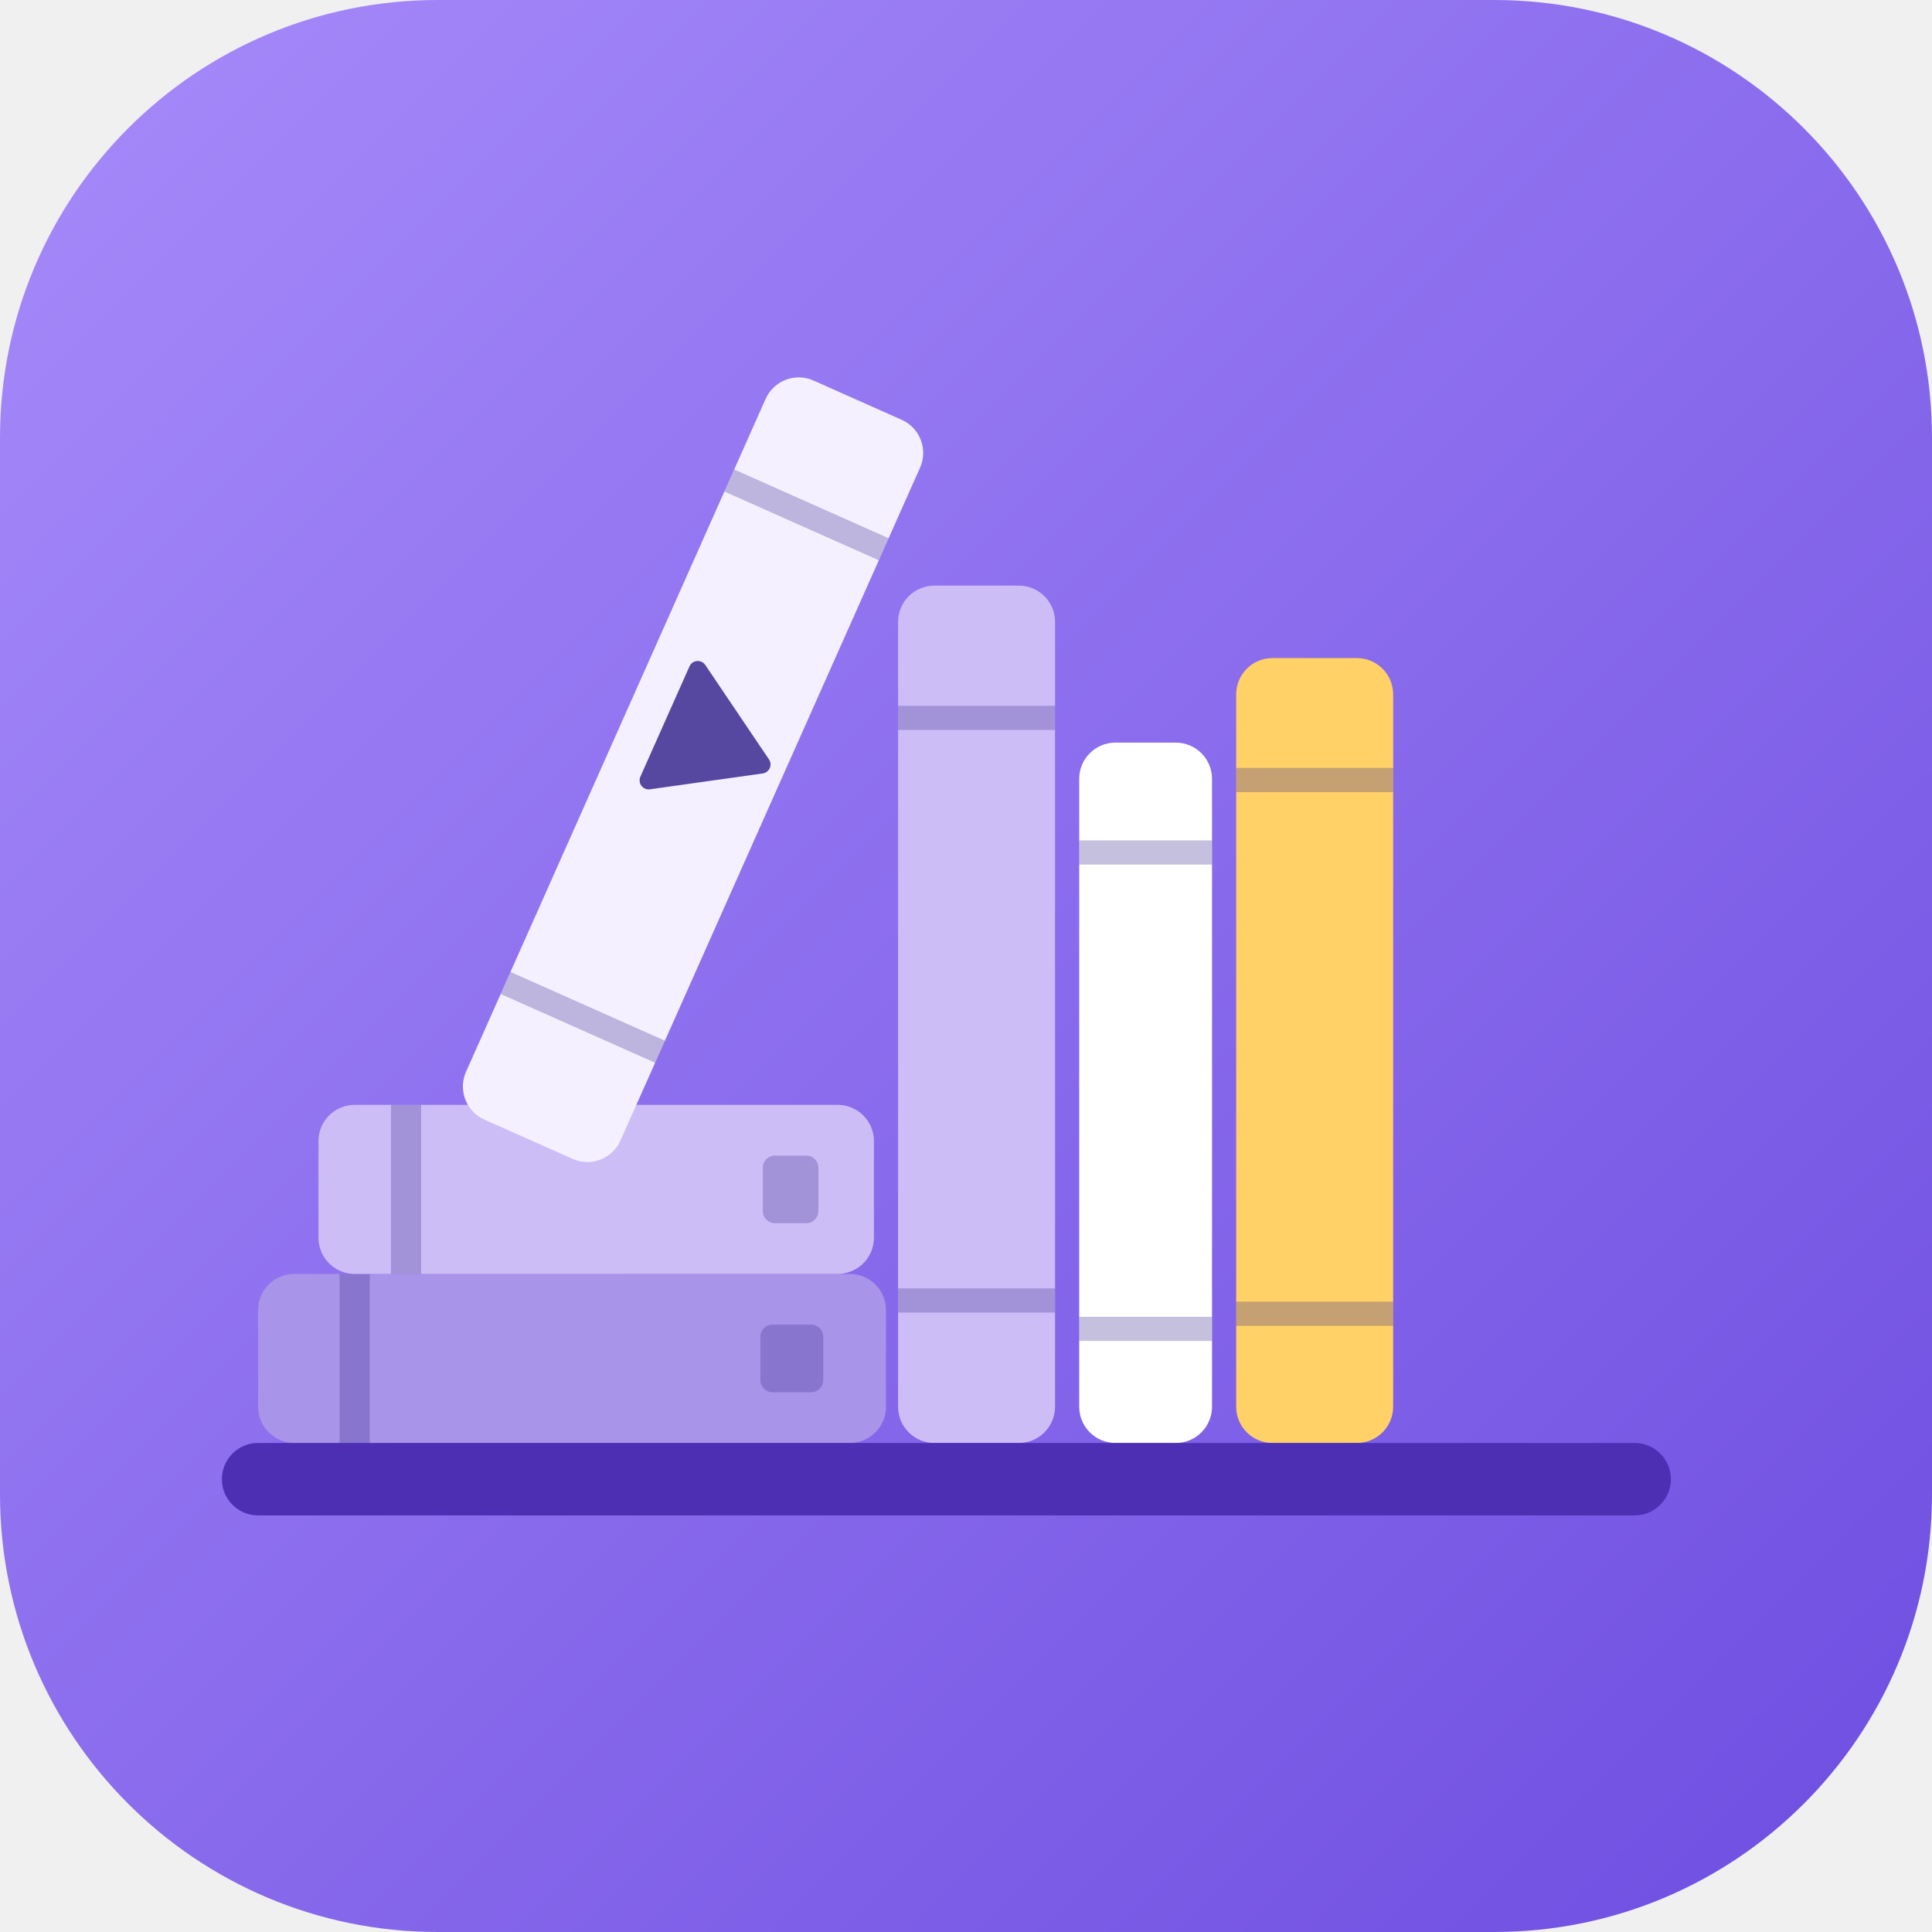
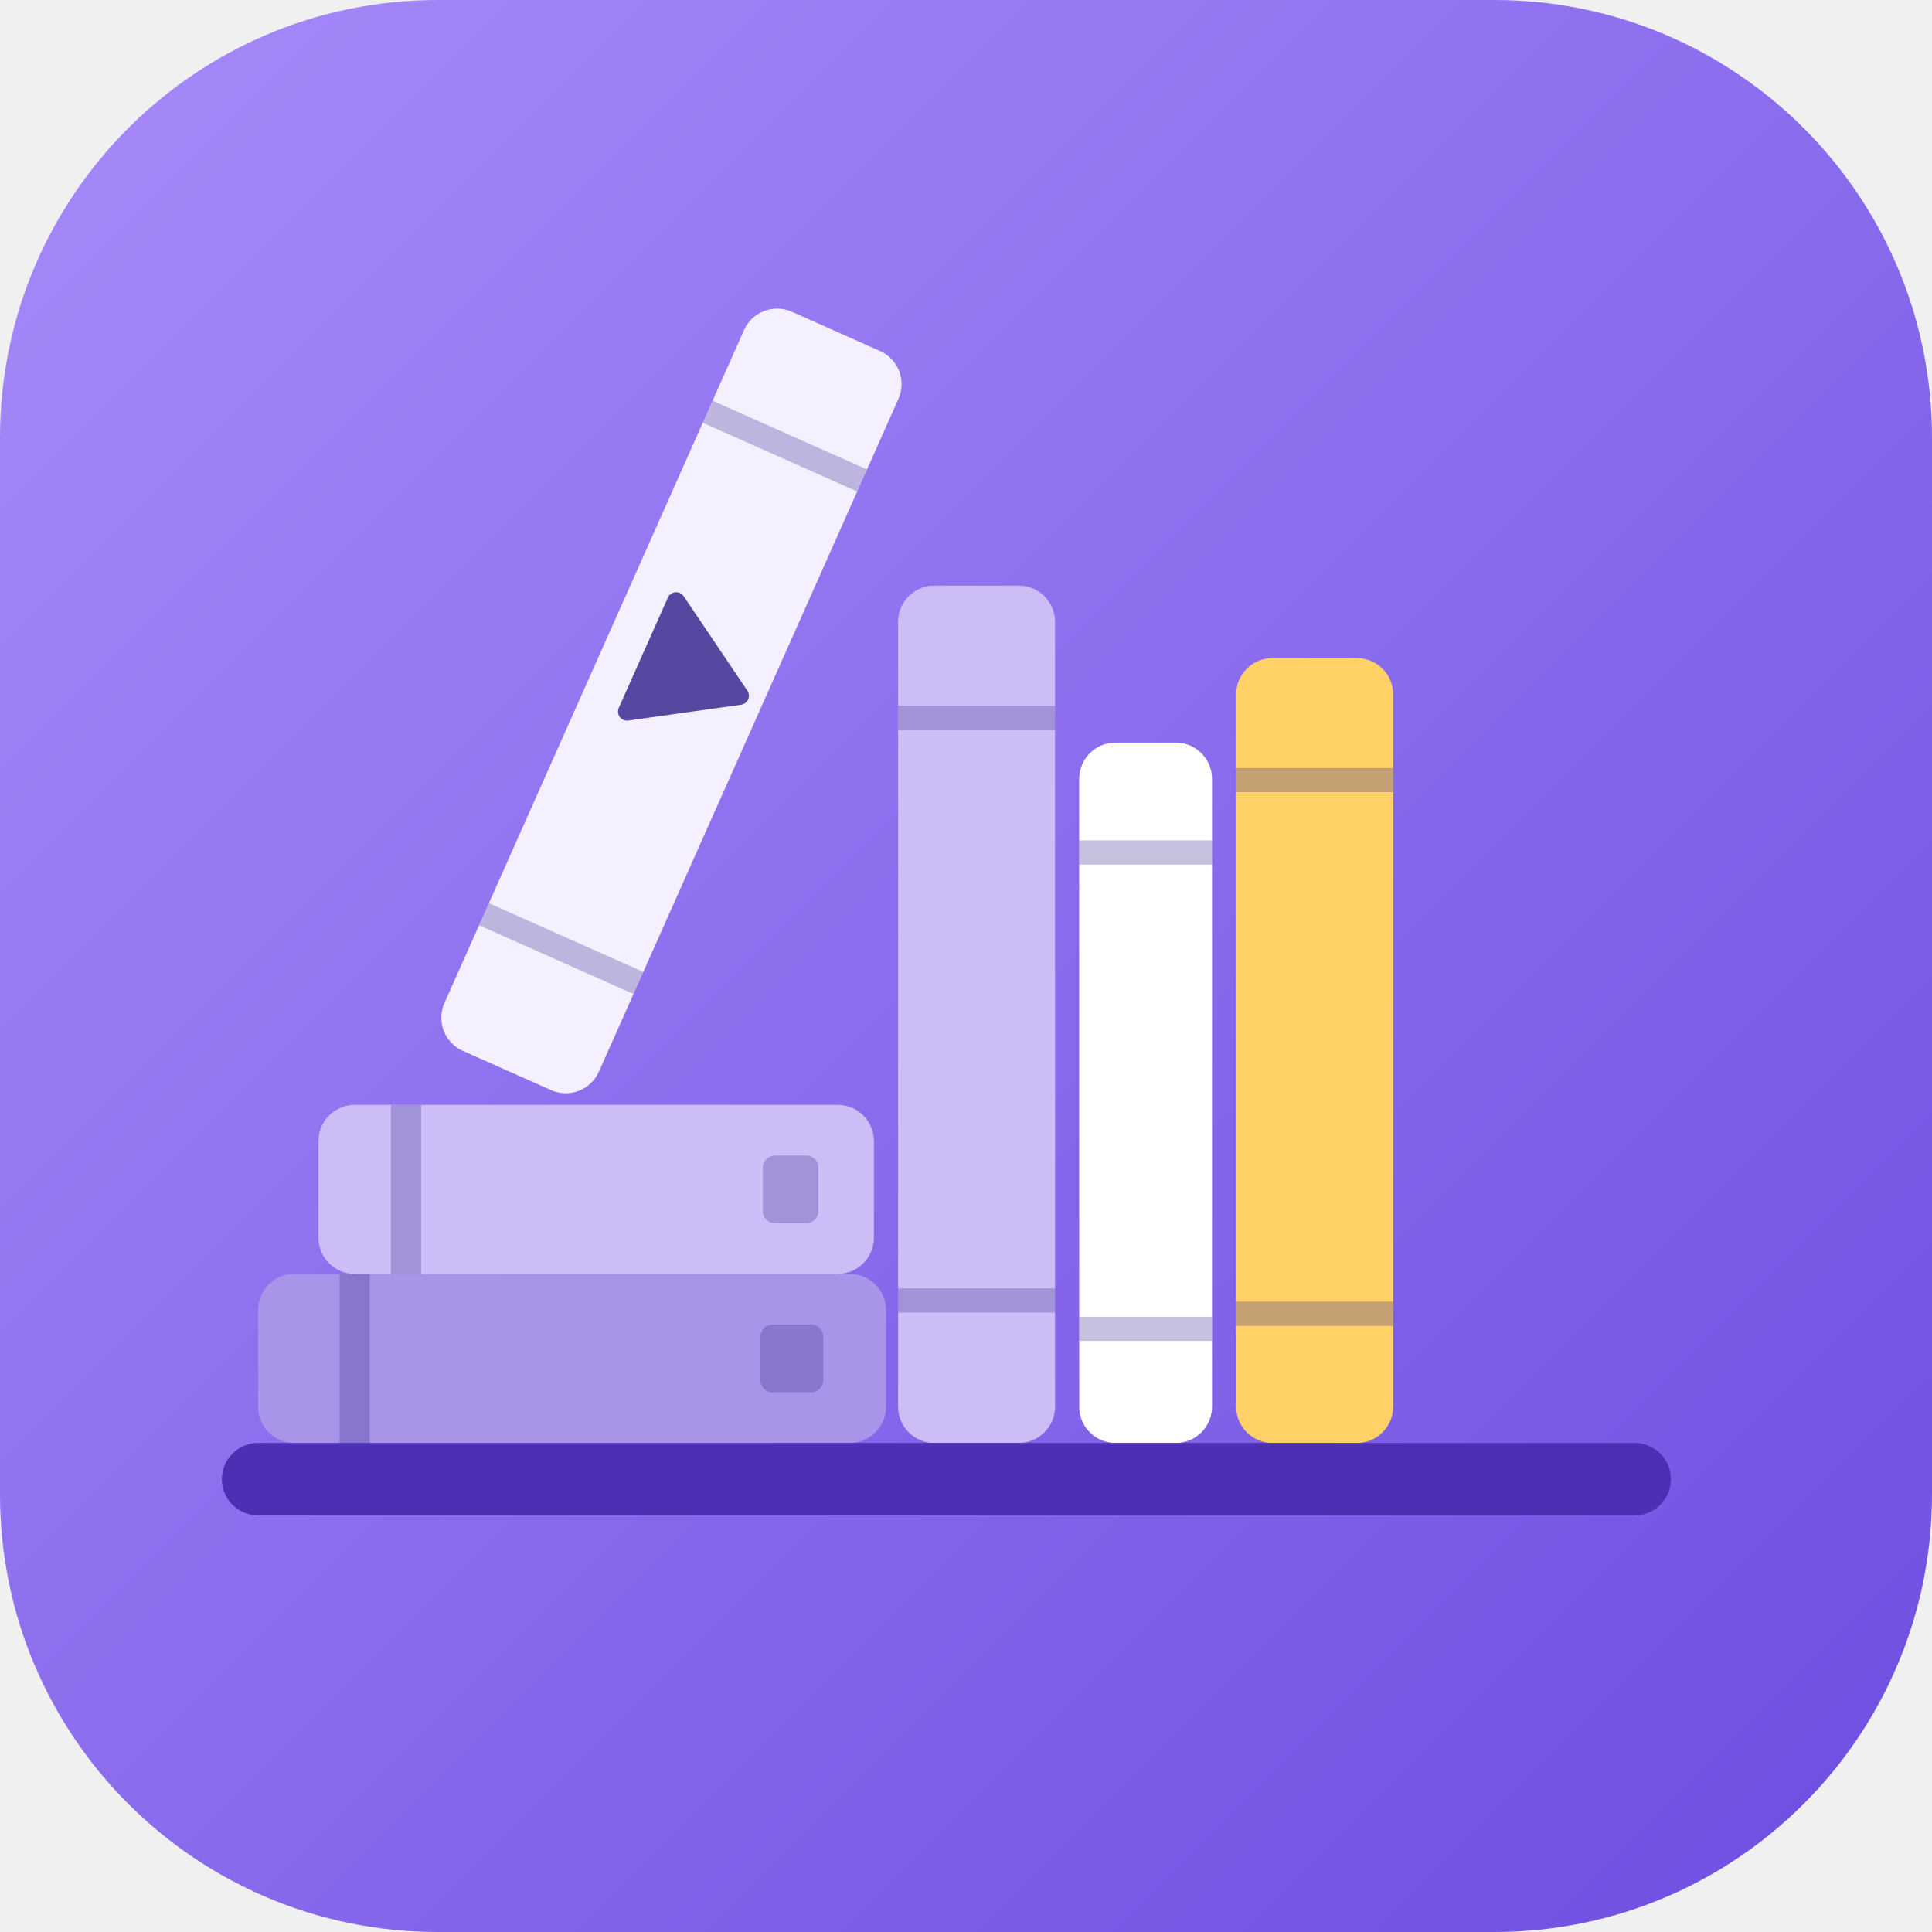
<svg xmlns="http://www.w3.org/2000/svg" viewBox="0 0 512 512">
  <defs>
    <linearGradient id="tile" x1="0" y1="0" x2="1" y2="1">
      <stop offset="0" stop-color="#a78bfa" />
      <stop offset="1" stop-color="#6d4de0" />
    </linearGradient>
  </defs>
  <rect width="512" height="512" rx="116" fill="url(#tile)" />
  <g transform="translate(46 40) scale(1.6)">
    <rect x="14.0" y="186.0" width="104" height="28" rx="6" fill="#a894e8" />
    <rect x="27.5" y="186.0" width="5" height="28" fill="#3b2a8f" opacity=".3" />
    <rect x="97.2" y="194.4" width="10.4" height="11.2" rx="2" fill="#3b2a8f" opacity=".3" />
    <rect x="24.0" y="158.0" width="92" height="28" rx="6" fill="#cdbdf7" />
    <rect x="36.0" y="158.0" width="5" height="28" fill="#3b2a8f" opacity=".3" />
    <rect x="97.6" y="166.4" width="9.2" height="11.2" rx="2" fill="#3b2a8f" opacity=".3" />
-     <g transform="rotate(24 46 158)">
-       <rect x="46" y="24" width="28" height="134" rx="6" fill="#F4F0FF" />
-       <rect x="46" y="42.8" width="28" height="4" fill="#3b2a8f" opacity=".3" />
-       <rect x="46" y="133.9" width="28" height="4" fill="#3b2a8f" opacity=".3" />
-       <polygon points="54.0,75.6 54.0,95.6 70.0,85.6" fill="#3b2a8f" opacity=".85" stroke="#3b2a8f" stroke-width="3" stroke-linejoin="round" />
+     <g transform="rotate(24 68 158)">
+       <rect x="40" y="24" width="28" height="134" rx="6" fill="#F4F0FF" />
+       <rect x="40" y="42.8" width="28" height="4" fill="#3b2a8f" opacity=".3" />
+       <rect x="40" y="133.9" width="28" height="4" fill="#3b2a8f" opacity=".3" />
+       <polygon points="48.0,75.6 48.0,95.6 64.0,85.6" fill="#3b2a8f" opacity=".85" stroke="#3b2a8f" stroke-width="3" stroke-linejoin="round" />
    </g>
    <rect x="120" y="72" width="26" height="142" rx="6" fill="#cdbdf7" />
    <rect x="120" y="91.9" width="26" height="4" fill="#3b2a8f" opacity=".3" />
    <rect x="120" y="188.4" width="26" height="4" fill="#3b2a8f" opacity=".3" />
    <rect x="150" y="98" width="22" height="116" rx="6" fill="#FFFFFF" />
    <rect x="150" y="114.2" width="22" height="4" fill="#3b2a8f" opacity=".3" />
    <rect x="150" y="193.1" width="22" height="4" fill="#3b2a8f" opacity=".3" />
    <rect x="176" y="84" width="26" height="130" rx="6" fill="#FFD166" />
    <rect x="176" y="102.2" width="26" height="4" fill="#3b2a8f" opacity=".3" />
    <rect x="176" y="190.6" width="26" height="4" fill="#3b2a8f" opacity=".3" />
    <rect x="8" y="214" width="240" height="12" rx="6" fill="#4c2fb3" />
  </g>
</svg>
